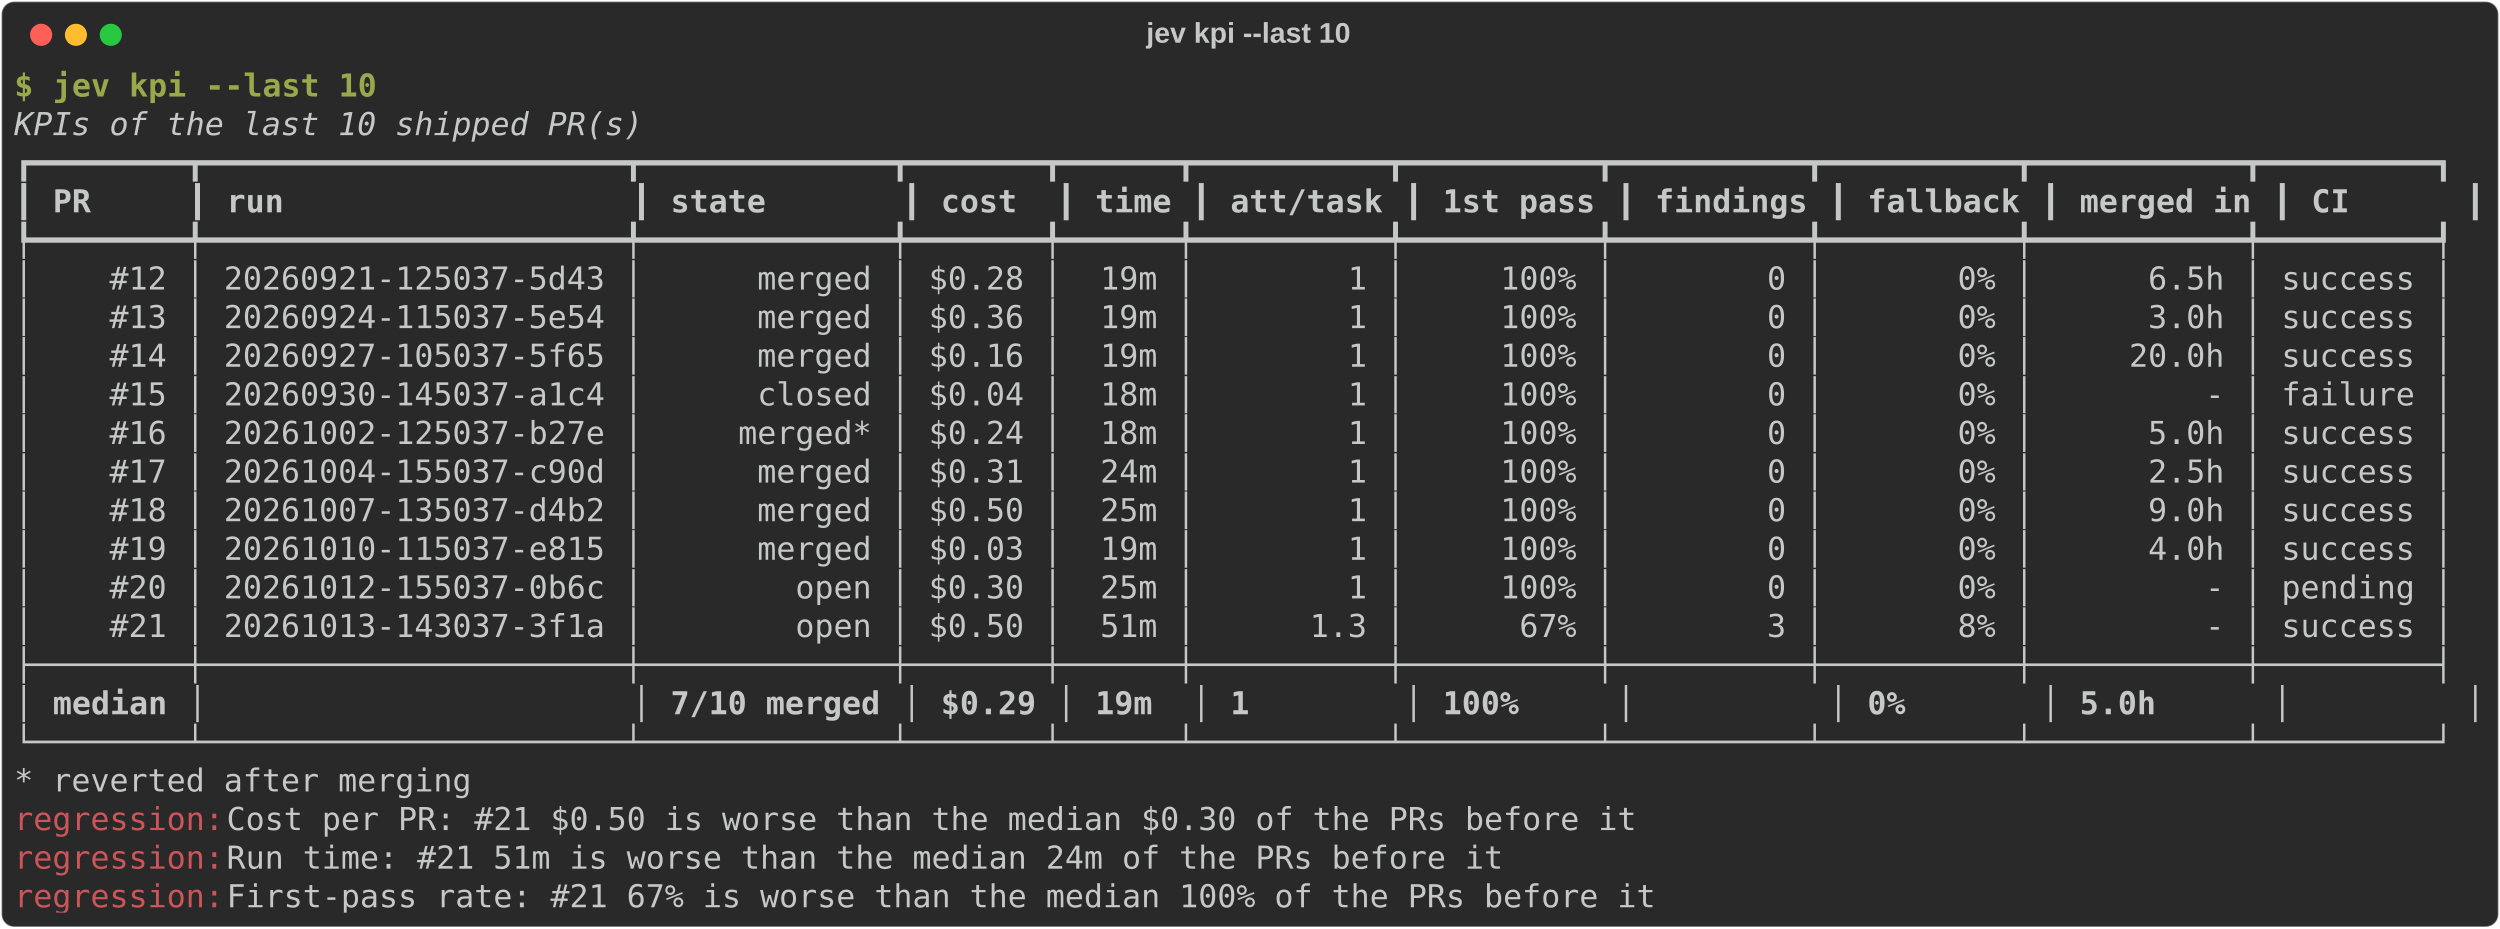
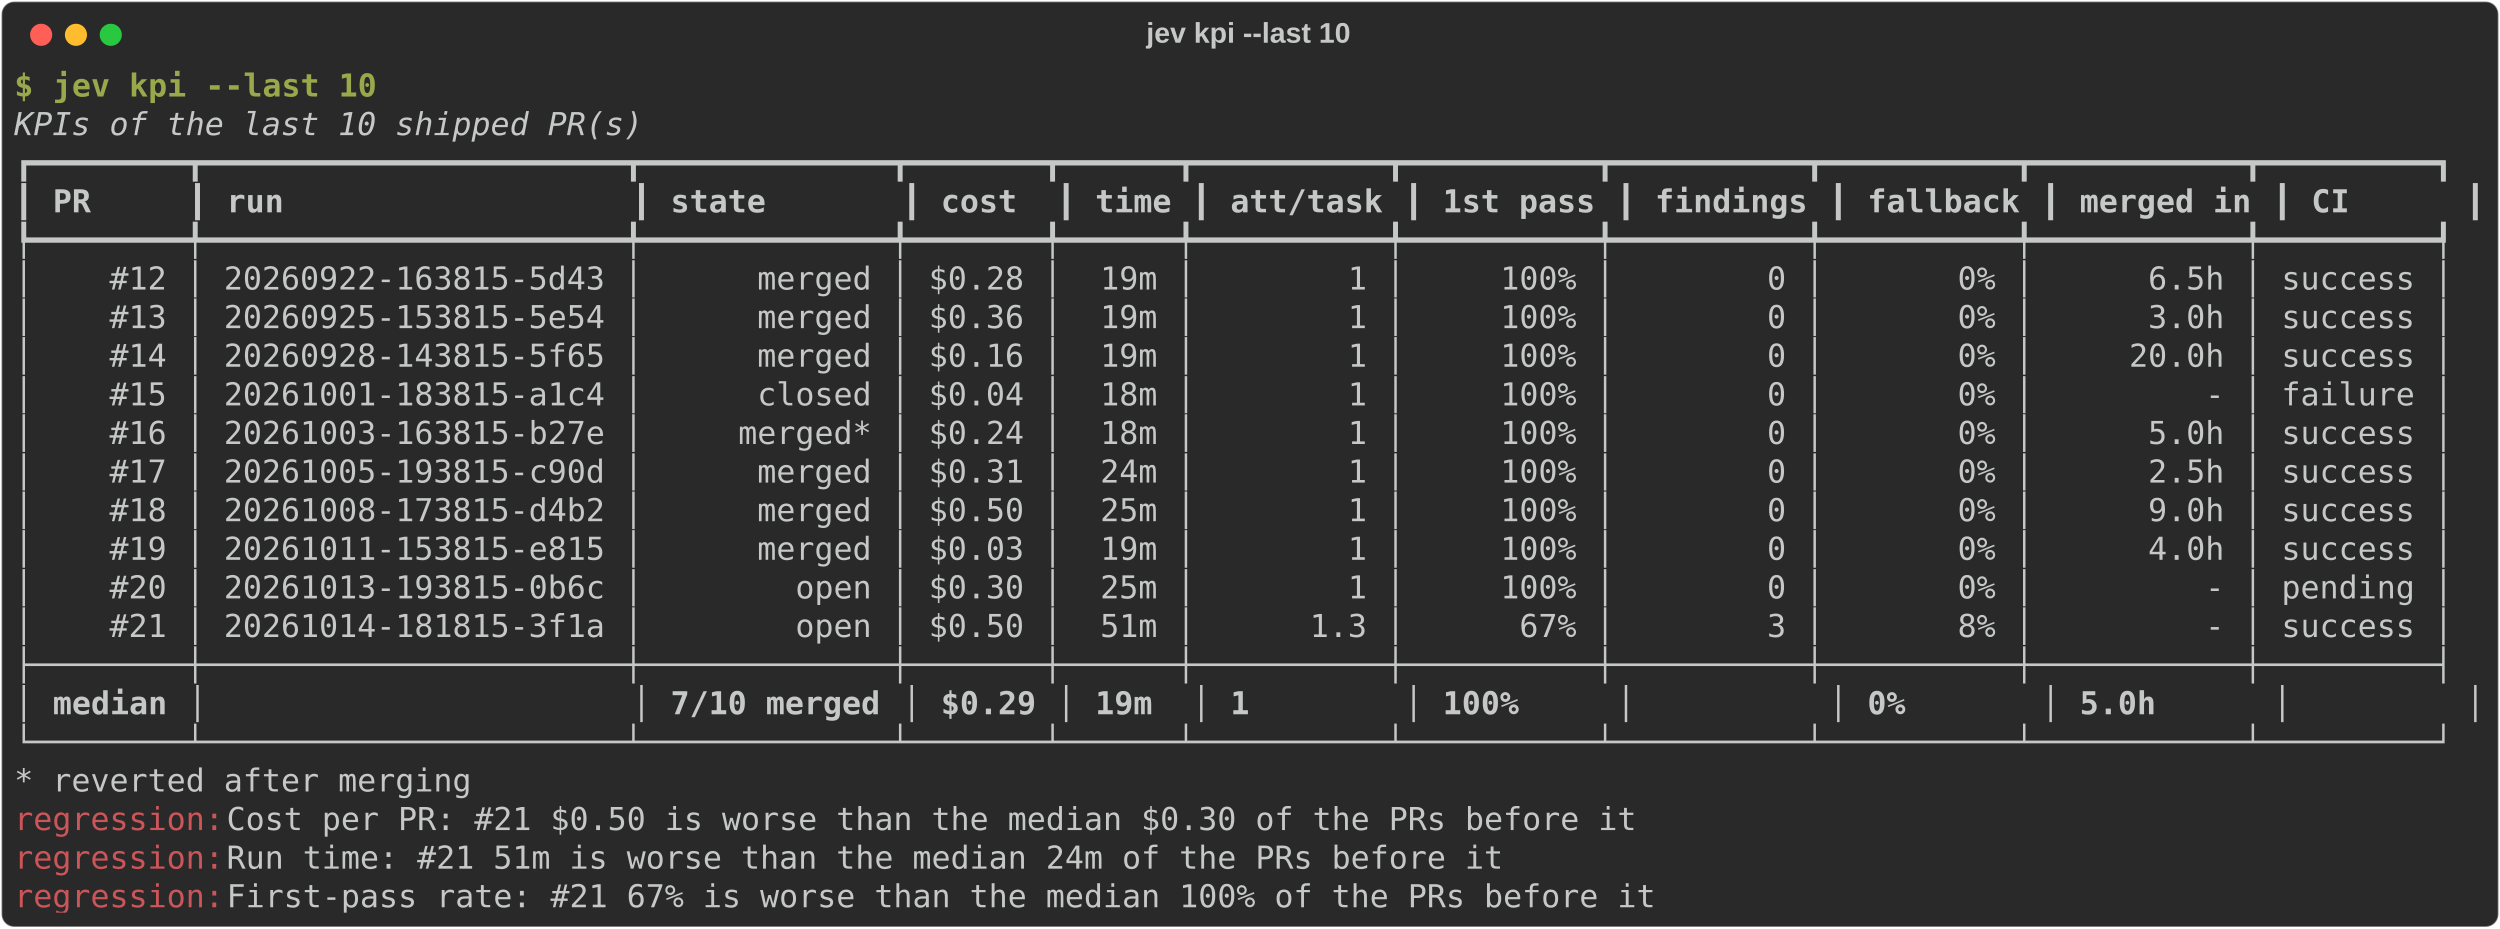
<svg xmlns="http://www.w3.org/2000/svg" class="rich-terminal" viewBox="0 0 1580 586.8">
  <style>

    @font-face {
        font-family: "Fira Code";
        src: local("FiraCode-Regular"),
                url("https://cdnjs.cloudflare.com/ajax/libs/firacode/6.2.0/woff2/FiraCode-Regular.woff2") format("woff2"),
                url("https://cdnjs.cloudflare.com/ajax/libs/firacode/6.2.0/woff/FiraCode-Regular.woff") format("woff");
        font-style: normal;
        font-weight: 400;
    }
    @font-face {
        font-family: "Fira Code";
        src: local("FiraCode-Bold"),
                url("https://cdnjs.cloudflare.com/ajax/libs/firacode/6.2.0/woff2/FiraCode-Bold.woff2") format("woff2"),
                url("https://cdnjs.cloudflare.com/ajax/libs/firacode/6.2.0/woff/FiraCode-Bold.woff") format("woff");
        font-style: bold;
        font-weight: 700;
    }

-     .terminal-1698779330-matrix {
+     .terminal-2286506237-matrix {
        font-family: Fira Code, monospace;
        font-size: 20px;
        line-height: 24.4px;
        font-variant-east-asian: full-width;
    }

-     .terminal-1698779330-title {
+     .terminal-2286506237-title {
        font-size: 18px;
        font-weight: bold;
        font-family: arial;
    }

-     .terminal-1698779330-r1 { fill: #98a84b;font-weight: bold }
- .terminal-1698779330-r2 { fill: #c5c8c6 }
- .terminal-1698779330-r3 { fill: #c5c8c6;font-style: italic; }
- .terminal-1698779330-r4 { fill: #c5c8c6;font-weight: bold }
- .terminal-1698779330-r5 { fill: #cc555a }
+     .terminal-2286506237-r1 { fill: #98a84b;font-weight: bold }
+ .terminal-2286506237-r2 { fill: #c5c8c6 }
+ .terminal-2286506237-r3 { fill: #c5c8c6;font-style: italic; }
+ .terminal-2286506237-r4 { fill: #c5c8c6;font-weight: bold }
+ .terminal-2286506237-r5 { fill: #cc555a }
    </style>
  <defs>
-     <clipPath id="terminal-1698779330-clip-terminal">
+     <clipPath id="terminal-2286506237-clip-terminal">
      <rect x="0" y="0" width="1560.6" height="535.8" />
    </clipPath>
-     <clipPath id="terminal-1698779330-line-0">
+     <clipPath id="terminal-2286506237-line-0">
      <rect x="0" y="1.5" width="1561.6" height="24.65" />
    </clipPath>
-     <clipPath id="terminal-1698779330-line-1">
+     <clipPath id="terminal-2286506237-line-1">
      <rect x="0" y="25.9" width="1561.6" height="24.65" />
    </clipPath>
-     <clipPath id="terminal-1698779330-line-2">
+     <clipPath id="terminal-2286506237-line-2">
      <rect x="0" y="50.3" width="1561.6" height="24.65" />
    </clipPath>
-     <clipPath id="terminal-1698779330-line-3">
+     <clipPath id="terminal-2286506237-line-3">
      <rect x="0" y="74.7" width="1561.6" height="24.65" />
    </clipPath>
-     <clipPath id="terminal-1698779330-line-4">
+     <clipPath id="terminal-2286506237-line-4">
      <rect x="0" y="99.1" width="1561.6" height="24.65" />
    </clipPath>
-     <clipPath id="terminal-1698779330-line-5">
+     <clipPath id="terminal-2286506237-line-5">
      <rect x="0" y="123.5" width="1561.6" height="24.65" />
    </clipPath>
-     <clipPath id="terminal-1698779330-line-6">
+     <clipPath id="terminal-2286506237-line-6">
      <rect x="0" y="147.9" width="1561.6" height="24.65" />
    </clipPath>
-     <clipPath id="terminal-1698779330-line-7">
+     <clipPath id="terminal-2286506237-line-7">
      <rect x="0" y="172.3" width="1561.6" height="24.65" />
    </clipPath>
-     <clipPath id="terminal-1698779330-line-8">
+     <clipPath id="terminal-2286506237-line-8">
      <rect x="0" y="196.7" width="1561.6" height="24.65" />
    </clipPath>
-     <clipPath id="terminal-1698779330-line-9">
+     <clipPath id="terminal-2286506237-line-9">
      <rect x="0" y="221.1" width="1561.6" height="24.65" />
    </clipPath>
-     <clipPath id="terminal-1698779330-line-10">
+     <clipPath id="terminal-2286506237-line-10">
      <rect x="0" y="245.5" width="1561.6" height="24.65" />
    </clipPath>
-     <clipPath id="terminal-1698779330-line-11">
+     <clipPath id="terminal-2286506237-line-11">
      <rect x="0" y="269.9" width="1561.6" height="24.65" />
    </clipPath>
-     <clipPath id="terminal-1698779330-line-12">
+     <clipPath id="terminal-2286506237-line-12">
      <rect x="0" y="294.3" width="1561.6" height="24.65" />
    </clipPath>
-     <clipPath id="terminal-1698779330-line-13">
+     <clipPath id="terminal-2286506237-line-13">
      <rect x="0" y="318.7" width="1561.6" height="24.65" />
    </clipPath>
-     <clipPath id="terminal-1698779330-line-14">
+     <clipPath id="terminal-2286506237-line-14">
      <rect x="0" y="343.1" width="1561.6" height="24.65" />
    </clipPath>
-     <clipPath id="terminal-1698779330-line-15">
+     <clipPath id="terminal-2286506237-line-15">
      <rect x="0" y="367.5" width="1561.6" height="24.65" />
    </clipPath>
-     <clipPath id="terminal-1698779330-line-16">
+     <clipPath id="terminal-2286506237-line-16">
      <rect x="0" y="391.9" width="1561.6" height="24.65" />
    </clipPath>
-     <clipPath id="terminal-1698779330-line-17">
+     <clipPath id="terminal-2286506237-line-17">
      <rect x="0" y="416.3" width="1561.6" height="24.65" />
    </clipPath>
-     <clipPath id="terminal-1698779330-line-18">
+     <clipPath id="terminal-2286506237-line-18">
      <rect x="0" y="440.7" width="1561.6" height="24.65" />
    </clipPath>
-     <clipPath id="terminal-1698779330-line-19">
+     <clipPath id="terminal-2286506237-line-19">
      <rect x="0" y="465.1" width="1561.6" height="24.65" />
    </clipPath>
-     <clipPath id="terminal-1698779330-line-20">
+     <clipPath id="terminal-2286506237-line-20">
      <rect x="0" y="489.5" width="1561.6" height="24.65" />
    </clipPath>
  </defs>
  <rect fill="#292929" stroke="rgba(255,255,255,0.35)" stroke-width="1" x="1" y="1" width="1578" height="584.8" rx="8" />
-   <text class="terminal-1698779330-title" fill="#c5c8c6" text-anchor="middle" x="789" y="27">jev kpi --last 10</text>
+   <text class="terminal-2286506237-title" fill="#c5c8c6" text-anchor="middle" x="789" y="27">jev kpi --last 10</text>
  <g transform="translate(26,22)">
    <circle cx="0" cy="0" r="7" fill="#ff5f57" />
    <circle cx="22" cy="0" r="7" fill="#febc2e" />
    <circle cx="44" cy="0" r="7" fill="#28c840" />
  </g>
-   <g transform="translate(9, 41)" clip-path="url(#terminal-1698779330-clip-terminal)">
-     <g class="terminal-1698779330-matrix">
-       <text class="terminal-1698779330-r1" x="0" y="20" textLength="24.4" clip-path="url(#terminal-1698779330-line-0)">$ </text>
-       <text class="terminal-1698779330-r1" x="24.4" y="20" textLength="207.4" clip-path="url(#terminal-1698779330-line-0)">jev kpi --last 10</text>
-       <text class="terminal-1698779330-r2" x="1561.6" y="20" textLength="12.2" clip-path="url(#terminal-1698779330-line-0)">
- </text>
-       <text class="terminal-1698779330-r3" x="0" y="44.4" textLength="1561.6" clip-path="url(#terminal-1698779330-line-1)">                                               KPIs of the last 10 shipped PR(s)                                                </text>
-       <text class="terminal-1698779330-r2" x="1561.6" y="44.4" textLength="12.2" clip-path="url(#terminal-1698779330-line-1)">
- </text>
-       <text class="terminal-1698779330-r2" x="0" y="68.8" textLength="1561.6" clip-path="url(#terminal-1698779330-line-2)">┏━━━━━━━━┳━━━━━━━━━━━━━━━━━━━━━━┳━━━━━━━━━━━━━┳━━━━━━━┳━━━━━━┳━━━━━━━━━━┳━━━━━━━━━━┳━━━━━━━━━━┳━━━━━━━━━━┳━━━━━━━━━━━┳━━━━━━━━━┓</text>
-       <text class="terminal-1698779330-r2" x="1561.6" y="68.8" textLength="12.2" clip-path="url(#terminal-1698779330-line-2)">
- </text>
-       <text class="terminal-1698779330-r2" x="0" y="93.2" textLength="12.2" clip-path="url(#terminal-1698779330-line-3)">┃</text>
-       <text class="terminal-1698779330-r4" x="24.4" y="93.2" textLength="73.2" clip-path="url(#terminal-1698779330-line-3)">    PR</text>
-       <text class="terminal-1698779330-r2" x="109.8" y="93.2" textLength="12.2" clip-path="url(#terminal-1698779330-line-3)">┃</text>
-       <text class="terminal-1698779330-r4" x="134.2" y="93.2" textLength="244" clip-path="url(#terminal-1698779330-line-3)">run                 </text>
-       <text class="terminal-1698779330-r2" x="390.4" y="93.2" textLength="12.2" clip-path="url(#terminal-1698779330-line-3)">┃</text>
-       <text class="terminal-1698779330-r4" x="414.8" y="93.2" textLength="134.2" clip-path="url(#terminal-1698779330-line-3)">      state</text>
-       <text class="terminal-1698779330-r2" x="561.2" y="93.2" textLength="12.2" clip-path="url(#terminal-1698779330-line-3)">┃</text>
-       <text class="terminal-1698779330-r4" x="585.6" y="93.2" textLength="61" clip-path="url(#terminal-1698779330-line-3)"> cost</text>
-       <text class="terminal-1698779330-r2" x="658.8" y="93.2" textLength="12.2" clip-path="url(#terminal-1698779330-line-3)">┃</text>
-       <text class="terminal-1698779330-r4" x="683.2" y="93.2" textLength="48.8" clip-path="url(#terminal-1698779330-line-3)">time</text>
-       <text class="terminal-1698779330-r2" x="744.2" y="93.2" textLength="12.2" clip-path="url(#terminal-1698779330-line-3)">┃</text>
-       <text class="terminal-1698779330-r4" x="768.6" y="93.2" textLength="97.6" clip-path="url(#terminal-1698779330-line-3)">att/task</text>
-       <text class="terminal-1698779330-r2" x="878.4" y="93.2" textLength="12.2" clip-path="url(#terminal-1698779330-line-3)">┃</text>
-       <text class="terminal-1698779330-r4" x="902.8" y="93.2" textLength="97.6" clip-path="url(#terminal-1698779330-line-3)">1st pass</text>
-       <text class="terminal-1698779330-r2" x="1012.6" y="93.2" textLength="12.2" clip-path="url(#terminal-1698779330-line-3)">┃</text>
-       <text class="terminal-1698779330-r4" x="1037" y="93.2" textLength="97.6" clip-path="url(#terminal-1698779330-line-3)">findings</text>
-       <text class="terminal-1698779330-r2" x="1146.8" y="93.2" textLength="12.2" clip-path="url(#terminal-1698779330-line-3)">┃</text>
-       <text class="terminal-1698779330-r4" x="1171.2" y="93.2" textLength="97.6" clip-path="url(#terminal-1698779330-line-3)">fallback</text>
-       <text class="terminal-1698779330-r2" x="1281" y="93.2" textLength="12.2" clip-path="url(#terminal-1698779330-line-3)">┃</text>
-       <text class="terminal-1698779330-r4" x="1305.4" y="93.2" textLength="109.8" clip-path="url(#terminal-1698779330-line-3)">merged in</text>
-       <text class="terminal-1698779330-r2" x="1427.4" y="93.2" textLength="12.2" clip-path="url(#terminal-1698779330-line-3)">┃</text>
-       <text class="terminal-1698779330-r4" x="1451.8" y="93.2" textLength="85.4" clip-path="url(#terminal-1698779330-line-3)">     CI</text>
-       <text class="terminal-1698779330-r2" x="1549.4" y="93.2" textLength="12.2" clip-path="url(#terminal-1698779330-line-3)">┃</text>
-       <text class="terminal-1698779330-r2" x="1561.6" y="93.2" textLength="12.2" clip-path="url(#terminal-1698779330-line-3)">
- </text>
-       <text class="terminal-1698779330-r2" x="0" y="117.6" textLength="1561.6" clip-path="url(#terminal-1698779330-line-4)">┡━━━━━━━━╇━━━━━━━━━━━━━━━━━━━━━━╇━━━━━━━━━━━━━╇━━━━━━━╇━━━━━━╇━━━━━━━━━━╇━━━━━━━━━━╇━━━━━━━━━━╇━━━━━━━━━━╇━━━━━━━━━━━╇━━━━━━━━━┩</text>
-       <text class="terminal-1698779330-r2" x="1561.6" y="117.6" textLength="12.2" clip-path="url(#terminal-1698779330-line-4)">
- </text>
-       <text class="terminal-1698779330-r2" x="0" y="142" textLength="1561.6" clip-path="url(#terminal-1698779330-line-5)">│    #12 │ 20260921-125037-5d43 │      merged │ $0.28 │  19m │        1 │     100% │        0 │       0% │      6.5h │ success │</text>
-       <text class="terminal-1698779330-r2" x="1561.6" y="142" textLength="12.2" clip-path="url(#terminal-1698779330-line-5)">
- </text>
-       <text class="terminal-1698779330-r2" x="0" y="166.4" textLength="1561.6" clip-path="url(#terminal-1698779330-line-6)">│    #13 │ 20260924-115037-5e54 │      merged │ $0.36 │  19m │        1 │     100% │        0 │       0% │      3.0h │ success │</text>
-       <text class="terminal-1698779330-r2" x="1561.6" y="166.4" textLength="12.2" clip-path="url(#terminal-1698779330-line-6)">
- </text>
-       <text class="terminal-1698779330-r2" x="0" y="190.8" textLength="1561.6" clip-path="url(#terminal-1698779330-line-7)">│    #14 │ 20260927-105037-5f65 │      merged │ $0.16 │  19m │        1 │     100% │        0 │       0% │     20.0h │ success │</text>
-       <text class="terminal-1698779330-r2" x="1561.6" y="190.8" textLength="12.2" clip-path="url(#terminal-1698779330-line-7)">
- </text>
-       <text class="terminal-1698779330-r2" x="0" y="215.2" textLength="1561.6" clip-path="url(#terminal-1698779330-line-8)">│    #15 │ 20260930-145037-a1c4 │      closed │ $0.04 │  18m │        1 │     100% │        0 │       0% │         - │ failure │</text>
-       <text class="terminal-1698779330-r2" x="1561.6" y="215.2" textLength="12.2" clip-path="url(#terminal-1698779330-line-8)">
- </text>
-       <text class="terminal-1698779330-r2" x="0" y="239.6" textLength="1561.6" clip-path="url(#terminal-1698779330-line-9)">│    #16 │ 20261002-125037-b27e │     merged* │ $0.24 │  18m │        1 │     100% │        0 │       0% │      5.0h │ success │</text>
-       <text class="terminal-1698779330-r2" x="1561.6" y="239.6" textLength="12.2" clip-path="url(#terminal-1698779330-line-9)">
- </text>
-       <text class="terminal-1698779330-r2" x="0" y="264" textLength="1561.6" clip-path="url(#terminal-1698779330-line-10)">│    #17 │ 20261004-155037-c90d │      merged │ $0.31 │  24m │        1 │     100% │        0 │       0% │      2.5h │ success │</text>
-       <text class="terminal-1698779330-r2" x="1561.6" y="264" textLength="12.2" clip-path="url(#terminal-1698779330-line-10)">
- </text>
-       <text class="terminal-1698779330-r2" x="0" y="288.4" textLength="1561.6" clip-path="url(#terminal-1698779330-line-11)">│    #18 │ 20261007-135037-d4b2 │      merged │ $0.50 │  25m │        1 │     100% │        0 │       0% │      9.0h │ success │</text>
-       <text class="terminal-1698779330-r2" x="1561.6" y="288.4" textLength="12.2" clip-path="url(#terminal-1698779330-line-11)">
- </text>
-       <text class="terminal-1698779330-r2" x="0" y="312.8" textLength="1561.6" clip-path="url(#terminal-1698779330-line-12)">│    #19 │ 20261010-115037-e815 │      merged │ $0.03 │  19m │        1 │     100% │        0 │       0% │      4.0h │ success │</text>
-       <text class="terminal-1698779330-r2" x="1561.6" y="312.8" textLength="12.2" clip-path="url(#terminal-1698779330-line-12)">
- </text>
-       <text class="terminal-1698779330-r2" x="0" y="337.2" textLength="1561.6" clip-path="url(#terminal-1698779330-line-13)">│    #20 │ 20261012-155037-0b6c │        open │ $0.30 │  25m │        1 │     100% │        0 │       0% │         - │ pending │</text>
-       <text class="terminal-1698779330-r2" x="1561.6" y="337.2" textLength="12.2" clip-path="url(#terminal-1698779330-line-13)">
- </text>
-       <text class="terminal-1698779330-r2" x="0" y="361.6" textLength="1561.6" clip-path="url(#terminal-1698779330-line-14)">│    #21 │ 20261013-143037-3f1a │        open │ $0.50 │  51m │      1.3 │      67% │        3 │       8% │         - │ success │</text>
-       <text class="terminal-1698779330-r2" x="1561.6" y="361.6" textLength="12.2" clip-path="url(#terminal-1698779330-line-14)">
- </text>
-       <text class="terminal-1698779330-r2" x="0" y="386" textLength="1561.6" clip-path="url(#terminal-1698779330-line-15)">├────────┼──────────────────────┼─────────────┼───────┼──────┼──────────┼──────────┼──────────┼──────────┼───────────┼─────────┤</text>
-       <text class="terminal-1698779330-r2" x="1561.6" y="386" textLength="12.2" clip-path="url(#terminal-1698779330-line-15)">
- </text>
-       <text class="terminal-1698779330-r2" x="0" y="410.4" textLength="12.2" clip-path="url(#terminal-1698779330-line-16)">│</text>
-       <text class="terminal-1698779330-r4" x="24.4" y="410.4" textLength="73.2" clip-path="url(#terminal-1698779330-line-16)">median</text>
-       <text class="terminal-1698779330-r2" x="109.8" y="410.4" textLength="12.2" clip-path="url(#terminal-1698779330-line-16)">│</text>
-       <text class="terminal-1698779330-r2" x="390.4" y="410.4" textLength="12.2" clip-path="url(#terminal-1698779330-line-16)">│</text>
-       <text class="terminal-1698779330-r4" x="414.8" y="410.4" textLength="134.2" clip-path="url(#terminal-1698779330-line-16)">7/10 merged</text>
-       <text class="terminal-1698779330-r2" x="561.2" y="410.4" textLength="12.2" clip-path="url(#terminal-1698779330-line-16)">│</text>
-       <text class="terminal-1698779330-r4" x="585.6" y="410.4" textLength="61" clip-path="url(#terminal-1698779330-line-16)">$0.29</text>
-       <text class="terminal-1698779330-r2" x="658.8" y="410.4" textLength="12.2" clip-path="url(#terminal-1698779330-line-16)">│</text>
-       <text class="terminal-1698779330-r4" x="683.2" y="410.4" textLength="48.8" clip-path="url(#terminal-1698779330-line-16)"> 19m</text>
-       <text class="terminal-1698779330-r2" x="744.2" y="410.4" textLength="12.2" clip-path="url(#terminal-1698779330-line-16)">│</text>
-       <text class="terminal-1698779330-r4" x="768.6" y="410.4" textLength="97.6" clip-path="url(#terminal-1698779330-line-16)">       1</text>
-       <text class="terminal-1698779330-r2" x="878.4" y="410.4" textLength="12.2" clip-path="url(#terminal-1698779330-line-16)">│</text>
-       <text class="terminal-1698779330-r4" x="902.8" y="410.4" textLength="97.6" clip-path="url(#terminal-1698779330-line-16)">    100%</text>
-       <text class="terminal-1698779330-r2" x="1012.6" y="410.4" textLength="12.2" clip-path="url(#terminal-1698779330-line-16)">│</text>
-       <text class="terminal-1698779330-r2" x="1146.8" y="410.4" textLength="12.2" clip-path="url(#terminal-1698779330-line-16)">│</text>
-       <text class="terminal-1698779330-r4" x="1171.2" y="410.4" textLength="97.6" clip-path="url(#terminal-1698779330-line-16)">      0%</text>
-       <text class="terminal-1698779330-r2" x="1281" y="410.4" textLength="12.2" clip-path="url(#terminal-1698779330-line-16)">│</text>
-       <text class="terminal-1698779330-r4" x="1305.4" y="410.4" textLength="109.8" clip-path="url(#terminal-1698779330-line-16)">     5.0h</text>
-       <text class="terminal-1698779330-r2" x="1427.4" y="410.4" textLength="12.2" clip-path="url(#terminal-1698779330-line-16)">│</text>
-       <text class="terminal-1698779330-r2" x="1549.4" y="410.4" textLength="12.2" clip-path="url(#terminal-1698779330-line-16)">│</text>
-       <text class="terminal-1698779330-r2" x="1561.6" y="410.4" textLength="12.2" clip-path="url(#terminal-1698779330-line-16)">
- </text>
-       <text class="terminal-1698779330-r2" x="0" y="434.8" textLength="1561.6" clip-path="url(#terminal-1698779330-line-17)">└────────┴──────────────────────┴─────────────┴───────┴──────┴──────────┴──────────┴──────────┴──────────┴───────────┴─────────┘</text>
-       <text class="terminal-1698779330-r2" x="1561.6" y="434.8" textLength="12.2" clip-path="url(#terminal-1698779330-line-17)">
- </text>
-       <text class="terminal-1698779330-r2" x="0" y="459.2" textLength="292.8" clip-path="url(#terminal-1698779330-line-18)">* reverted after merging</text>
-       <text class="terminal-1698779330-r2" x="1561.6" y="459.2" textLength="12.2" clip-path="url(#terminal-1698779330-line-18)">
- </text>
-       <text class="terminal-1698779330-r5" x="0" y="483.6" textLength="134.2" clip-path="url(#terminal-1698779330-line-19)">regression:</text>
-       <text class="terminal-1698779330-r2" x="134.2" y="483.6" textLength="915" clip-path="url(#terminal-1698779330-line-19)"> Cost per PR: #21 $0.50 is worse than the median $0.30 of the PRs before it</text>
-       <text class="terminal-1698779330-r2" x="1561.6" y="483.6" textLength="12.2" clip-path="url(#terminal-1698779330-line-19)">
- </text>
-       <text class="terminal-1698779330-r5" x="0" y="508" textLength="134.2" clip-path="url(#terminal-1698779330-line-20)">regression:</text>
-       <text class="terminal-1698779330-r2" x="134.2" y="508" textLength="829.6" clip-path="url(#terminal-1698779330-line-20)"> Run time: #21 51m is worse than the median 24m of the PRs before it</text>
-       <text class="terminal-1698779330-r2" x="1561.6" y="508" textLength="12.2" clip-path="url(#terminal-1698779330-line-20)">
- </text>
-       <text class="terminal-1698779330-r5" x="0" y="532.4" textLength="134.2" clip-path="url(#terminal-1698779330-line-21)">regression:</text>
-       <text class="terminal-1698779330-r2" x="134.2" y="532.4" textLength="927.2" clip-path="url(#terminal-1698779330-line-21)"> First-pass rate: #21 67% is worse than the median 100% of the PRs before it</text>
-       <text class="terminal-1698779330-r2" x="1561.6" y="532.4" textLength="12.2" clip-path="url(#terminal-1698779330-line-21)">
+   <g transform="translate(9, 41)" clip-path="url(#terminal-2286506237-clip-terminal)">
+     <g class="terminal-2286506237-matrix">
+       <text class="terminal-2286506237-r1" x="0" y="20" textLength="24.4" clip-path="url(#terminal-2286506237-line-0)">$ </text>
+       <text class="terminal-2286506237-r1" x="24.4" y="20" textLength="207.4" clip-path="url(#terminal-2286506237-line-0)">jev kpi --last 10</text>
+       <text class="terminal-2286506237-r2" x="1561.6" y="20" textLength="12.2" clip-path="url(#terminal-2286506237-line-0)">
+ </text>
+       <text class="terminal-2286506237-r3" x="0" y="44.4" textLength="1561.6" clip-path="url(#terminal-2286506237-line-1)">                                               KPIs of the last 10 shipped PR(s)                                                </text>
+       <text class="terminal-2286506237-r2" x="1561.6" y="44.4" textLength="12.2" clip-path="url(#terminal-2286506237-line-1)">
+ </text>
+       <text class="terminal-2286506237-r2" x="0" y="68.8" textLength="1561.6" clip-path="url(#terminal-2286506237-line-2)">┏━━━━━━━━┳━━━━━━━━━━━━━━━━━━━━━━┳━━━━━━━━━━━━━┳━━━━━━━┳━━━━━━┳━━━━━━━━━━┳━━━━━━━━━━┳━━━━━━━━━━┳━━━━━━━━━━┳━━━━━━━━━━━┳━━━━━━━━━┓</text>
+       <text class="terminal-2286506237-r2" x="1561.6" y="68.8" textLength="12.2" clip-path="url(#terminal-2286506237-line-2)">
+ </text>
+       <text class="terminal-2286506237-r2" x="0" y="93.2" textLength="12.2" clip-path="url(#terminal-2286506237-line-3)">┃</text>
+       <text class="terminal-2286506237-r4" x="24.4" y="93.2" textLength="73.2" clip-path="url(#terminal-2286506237-line-3)">    PR</text>
+       <text class="terminal-2286506237-r2" x="109.8" y="93.2" textLength="12.2" clip-path="url(#terminal-2286506237-line-3)">┃</text>
+       <text class="terminal-2286506237-r4" x="134.2" y="93.2" textLength="244" clip-path="url(#terminal-2286506237-line-3)">run                 </text>
+       <text class="terminal-2286506237-r2" x="390.4" y="93.2" textLength="12.2" clip-path="url(#terminal-2286506237-line-3)">┃</text>
+       <text class="terminal-2286506237-r4" x="414.8" y="93.2" textLength="134.2" clip-path="url(#terminal-2286506237-line-3)">      state</text>
+       <text class="terminal-2286506237-r2" x="561.2" y="93.2" textLength="12.2" clip-path="url(#terminal-2286506237-line-3)">┃</text>
+       <text class="terminal-2286506237-r4" x="585.6" y="93.2" textLength="61" clip-path="url(#terminal-2286506237-line-3)"> cost</text>
+       <text class="terminal-2286506237-r2" x="658.8" y="93.2" textLength="12.2" clip-path="url(#terminal-2286506237-line-3)">┃</text>
+       <text class="terminal-2286506237-r4" x="683.2" y="93.2" textLength="48.8" clip-path="url(#terminal-2286506237-line-3)">time</text>
+       <text class="terminal-2286506237-r2" x="744.2" y="93.2" textLength="12.2" clip-path="url(#terminal-2286506237-line-3)">┃</text>
+       <text class="terminal-2286506237-r4" x="768.6" y="93.2" textLength="97.6" clip-path="url(#terminal-2286506237-line-3)">att/task</text>
+       <text class="terminal-2286506237-r2" x="878.4" y="93.2" textLength="12.2" clip-path="url(#terminal-2286506237-line-3)">┃</text>
+       <text class="terminal-2286506237-r4" x="902.8" y="93.2" textLength="97.6" clip-path="url(#terminal-2286506237-line-3)">1st pass</text>
+       <text class="terminal-2286506237-r2" x="1012.6" y="93.2" textLength="12.2" clip-path="url(#terminal-2286506237-line-3)">┃</text>
+       <text class="terminal-2286506237-r4" x="1037" y="93.2" textLength="97.6" clip-path="url(#terminal-2286506237-line-3)">findings</text>
+       <text class="terminal-2286506237-r2" x="1146.8" y="93.2" textLength="12.2" clip-path="url(#terminal-2286506237-line-3)">┃</text>
+       <text class="terminal-2286506237-r4" x="1171.2" y="93.2" textLength="97.6" clip-path="url(#terminal-2286506237-line-3)">fallback</text>
+       <text class="terminal-2286506237-r2" x="1281" y="93.2" textLength="12.2" clip-path="url(#terminal-2286506237-line-3)">┃</text>
+       <text class="terminal-2286506237-r4" x="1305.4" y="93.2" textLength="109.8" clip-path="url(#terminal-2286506237-line-3)">merged in</text>
+       <text class="terminal-2286506237-r2" x="1427.4" y="93.2" textLength="12.2" clip-path="url(#terminal-2286506237-line-3)">┃</text>
+       <text class="terminal-2286506237-r4" x="1451.8" y="93.2" textLength="85.4" clip-path="url(#terminal-2286506237-line-3)">     CI</text>
+       <text class="terminal-2286506237-r2" x="1549.4" y="93.2" textLength="12.2" clip-path="url(#terminal-2286506237-line-3)">┃</text>
+       <text class="terminal-2286506237-r2" x="1561.6" y="93.2" textLength="12.2" clip-path="url(#terminal-2286506237-line-3)">
+ </text>
+       <text class="terminal-2286506237-r2" x="0" y="117.6" textLength="1561.6" clip-path="url(#terminal-2286506237-line-4)">┡━━━━━━━━╇━━━━━━━━━━━━━━━━━━━━━━╇━━━━━━━━━━━━━╇━━━━━━━╇━━━━━━╇━━━━━━━━━━╇━━━━━━━━━━╇━━━━━━━━━━╇━━━━━━━━━━╇━━━━━━━━━━━╇━━━━━━━━━┩</text>
+       <text class="terminal-2286506237-r2" x="1561.6" y="117.6" textLength="12.2" clip-path="url(#terminal-2286506237-line-4)">
+ </text>
+       <text class="terminal-2286506237-r2" x="0" y="142" textLength="1561.6" clip-path="url(#terminal-2286506237-line-5)">│    #12 │ 20260922-163815-5d43 │      merged │ $0.28 │  19m │        1 │     100% │        0 │       0% │      6.5h │ success │</text>
+       <text class="terminal-2286506237-r2" x="1561.6" y="142" textLength="12.2" clip-path="url(#terminal-2286506237-line-5)">
+ </text>
+       <text class="terminal-2286506237-r2" x="0" y="166.4" textLength="1561.6" clip-path="url(#terminal-2286506237-line-6)">│    #13 │ 20260925-153815-5e54 │      merged │ $0.36 │  19m │        1 │     100% │        0 │       0% │      3.0h │ success │</text>
+       <text class="terminal-2286506237-r2" x="1561.6" y="166.4" textLength="12.2" clip-path="url(#terminal-2286506237-line-6)">
+ </text>
+       <text class="terminal-2286506237-r2" x="0" y="190.8" textLength="1561.6" clip-path="url(#terminal-2286506237-line-7)">│    #14 │ 20260928-143815-5f65 │      merged │ $0.16 │  19m │        1 │     100% │        0 │       0% │     20.0h │ success │</text>
+       <text class="terminal-2286506237-r2" x="1561.6" y="190.8" textLength="12.2" clip-path="url(#terminal-2286506237-line-7)">
+ </text>
+       <text class="terminal-2286506237-r2" x="0" y="215.2" textLength="1561.6" clip-path="url(#terminal-2286506237-line-8)">│    #15 │ 20261001-183815-a1c4 │      closed │ $0.04 │  18m │        1 │     100% │        0 │       0% │         - │ failure │</text>
+       <text class="terminal-2286506237-r2" x="1561.6" y="215.2" textLength="12.2" clip-path="url(#terminal-2286506237-line-8)">
+ </text>
+       <text class="terminal-2286506237-r2" x="0" y="239.6" textLength="1561.6" clip-path="url(#terminal-2286506237-line-9)">│    #16 │ 20261003-163815-b27e │     merged* │ $0.24 │  18m │        1 │     100% │        0 │       0% │      5.0h │ success │</text>
+       <text class="terminal-2286506237-r2" x="1561.6" y="239.6" textLength="12.2" clip-path="url(#terminal-2286506237-line-9)">
+ </text>
+       <text class="terminal-2286506237-r2" x="0" y="264" textLength="1561.6" clip-path="url(#terminal-2286506237-line-10)">│    #17 │ 20261005-193815-c90d │      merged │ $0.31 │  24m │        1 │     100% │        0 │       0% │      2.5h │ success │</text>
+       <text class="terminal-2286506237-r2" x="1561.6" y="264" textLength="12.2" clip-path="url(#terminal-2286506237-line-10)">
+ </text>
+       <text class="terminal-2286506237-r2" x="0" y="288.4" textLength="1561.6" clip-path="url(#terminal-2286506237-line-11)">│    #18 │ 20261008-173815-d4b2 │      merged │ $0.50 │  25m │        1 │     100% │        0 │       0% │      9.0h │ success │</text>
+       <text class="terminal-2286506237-r2" x="1561.6" y="288.4" textLength="12.2" clip-path="url(#terminal-2286506237-line-11)">
+ </text>
+       <text class="terminal-2286506237-r2" x="0" y="312.8" textLength="1561.6" clip-path="url(#terminal-2286506237-line-12)">│    #19 │ 20261011-153815-e815 │      merged │ $0.03 │  19m │        1 │     100% │        0 │       0% │      4.0h │ success │</text>
+       <text class="terminal-2286506237-r2" x="1561.6" y="312.8" textLength="12.2" clip-path="url(#terminal-2286506237-line-12)">
+ </text>
+       <text class="terminal-2286506237-r2" x="0" y="337.2" textLength="1561.6" clip-path="url(#terminal-2286506237-line-13)">│    #20 │ 20261013-193815-0b6c │        open │ $0.30 │  25m │        1 │     100% │        0 │       0% │         - │ pending │</text>
+       <text class="terminal-2286506237-r2" x="1561.6" y="337.2" textLength="12.2" clip-path="url(#terminal-2286506237-line-13)">
+ </text>
+       <text class="terminal-2286506237-r2" x="0" y="361.6" textLength="1561.6" clip-path="url(#terminal-2286506237-line-14)">│    #21 │ 20261014-181815-3f1a │        open │ $0.50 │  51m │      1.3 │      67% │        3 │       8% │         - │ success │</text>
+       <text class="terminal-2286506237-r2" x="1561.6" y="361.6" textLength="12.2" clip-path="url(#terminal-2286506237-line-14)">
+ </text>
+       <text class="terminal-2286506237-r2" x="0" y="386" textLength="1561.6" clip-path="url(#terminal-2286506237-line-15)">├────────┼──────────────────────┼─────────────┼───────┼──────┼──────────┼──────────┼──────────┼──────────┼───────────┼─────────┤</text>
+       <text class="terminal-2286506237-r2" x="1561.6" y="386" textLength="12.2" clip-path="url(#terminal-2286506237-line-15)">
+ </text>
+       <text class="terminal-2286506237-r2" x="0" y="410.4" textLength="12.2" clip-path="url(#terminal-2286506237-line-16)">│</text>
+       <text class="terminal-2286506237-r4" x="24.4" y="410.4" textLength="73.2" clip-path="url(#terminal-2286506237-line-16)">median</text>
+       <text class="terminal-2286506237-r2" x="109.8" y="410.4" textLength="12.2" clip-path="url(#terminal-2286506237-line-16)">│</text>
+       <text class="terminal-2286506237-r2" x="390.4" y="410.4" textLength="12.2" clip-path="url(#terminal-2286506237-line-16)">│</text>
+       <text class="terminal-2286506237-r4" x="414.8" y="410.4" textLength="134.2" clip-path="url(#terminal-2286506237-line-16)">7/10 merged</text>
+       <text class="terminal-2286506237-r2" x="561.2" y="410.4" textLength="12.2" clip-path="url(#terminal-2286506237-line-16)">│</text>
+       <text class="terminal-2286506237-r4" x="585.6" y="410.4" textLength="61" clip-path="url(#terminal-2286506237-line-16)">$0.29</text>
+       <text class="terminal-2286506237-r2" x="658.8" y="410.4" textLength="12.2" clip-path="url(#terminal-2286506237-line-16)">│</text>
+       <text class="terminal-2286506237-r4" x="683.2" y="410.4" textLength="48.8" clip-path="url(#terminal-2286506237-line-16)"> 19m</text>
+       <text class="terminal-2286506237-r2" x="744.2" y="410.4" textLength="12.2" clip-path="url(#terminal-2286506237-line-16)">│</text>
+       <text class="terminal-2286506237-r4" x="768.6" y="410.4" textLength="97.6" clip-path="url(#terminal-2286506237-line-16)">       1</text>
+       <text class="terminal-2286506237-r2" x="878.4" y="410.4" textLength="12.2" clip-path="url(#terminal-2286506237-line-16)">│</text>
+       <text class="terminal-2286506237-r4" x="902.8" y="410.4" textLength="97.6" clip-path="url(#terminal-2286506237-line-16)">    100%</text>
+       <text class="terminal-2286506237-r2" x="1012.6" y="410.4" textLength="12.2" clip-path="url(#terminal-2286506237-line-16)">│</text>
+       <text class="terminal-2286506237-r2" x="1146.8" y="410.4" textLength="12.2" clip-path="url(#terminal-2286506237-line-16)">│</text>
+       <text class="terminal-2286506237-r4" x="1171.2" y="410.4" textLength="97.6" clip-path="url(#terminal-2286506237-line-16)">      0%</text>
+       <text class="terminal-2286506237-r2" x="1281" y="410.4" textLength="12.2" clip-path="url(#terminal-2286506237-line-16)">│</text>
+       <text class="terminal-2286506237-r4" x="1305.4" y="410.4" textLength="109.8" clip-path="url(#terminal-2286506237-line-16)">     5.0h</text>
+       <text class="terminal-2286506237-r2" x="1427.4" y="410.4" textLength="12.2" clip-path="url(#terminal-2286506237-line-16)">│</text>
+       <text class="terminal-2286506237-r2" x="1549.4" y="410.4" textLength="12.2" clip-path="url(#terminal-2286506237-line-16)">│</text>
+       <text class="terminal-2286506237-r2" x="1561.6" y="410.4" textLength="12.2" clip-path="url(#terminal-2286506237-line-16)">
+ </text>
+       <text class="terminal-2286506237-r2" x="0" y="434.8" textLength="1561.6" clip-path="url(#terminal-2286506237-line-17)">└────────┴──────────────────────┴─────────────┴───────┴──────┴──────────┴──────────┴──────────┴──────────┴───────────┴─────────┘</text>
+       <text class="terminal-2286506237-r2" x="1561.6" y="434.8" textLength="12.2" clip-path="url(#terminal-2286506237-line-17)">
+ </text>
+       <text class="terminal-2286506237-r2" x="0" y="459.2" textLength="292.8" clip-path="url(#terminal-2286506237-line-18)">* reverted after merging</text>
+       <text class="terminal-2286506237-r2" x="1561.6" y="459.2" textLength="12.2" clip-path="url(#terminal-2286506237-line-18)">
+ </text>
+       <text class="terminal-2286506237-r5" x="0" y="483.6" textLength="134.2" clip-path="url(#terminal-2286506237-line-19)">regression:</text>
+       <text class="terminal-2286506237-r2" x="134.2" y="483.6" textLength="915" clip-path="url(#terminal-2286506237-line-19)"> Cost per PR: #21 $0.50 is worse than the median $0.30 of the PRs before it</text>
+       <text class="terminal-2286506237-r2" x="1561.6" y="483.6" textLength="12.2" clip-path="url(#terminal-2286506237-line-19)">
+ </text>
+       <text class="terminal-2286506237-r5" x="0" y="508" textLength="134.2" clip-path="url(#terminal-2286506237-line-20)">regression:</text>
+       <text class="terminal-2286506237-r2" x="134.2" y="508" textLength="829.6" clip-path="url(#terminal-2286506237-line-20)"> Run time: #21 51m is worse than the median 24m of the PRs before it</text>
+       <text class="terminal-2286506237-r2" x="1561.6" y="508" textLength="12.2" clip-path="url(#terminal-2286506237-line-20)">
+ </text>
+       <text class="terminal-2286506237-r5" x="0" y="532.4" textLength="134.2" clip-path="url(#terminal-2286506237-line-21)">regression:</text>
+       <text class="terminal-2286506237-r2" x="134.2" y="532.4" textLength="927.2" clip-path="url(#terminal-2286506237-line-21)"> First-pass rate: #21 67% is worse than the median 100% of the PRs before it</text>
+       <text class="terminal-2286506237-r2" x="1561.6" y="532.4" textLength="12.2" clip-path="url(#terminal-2286506237-line-21)">
</text>
    </g>
  </g>
</svg>
